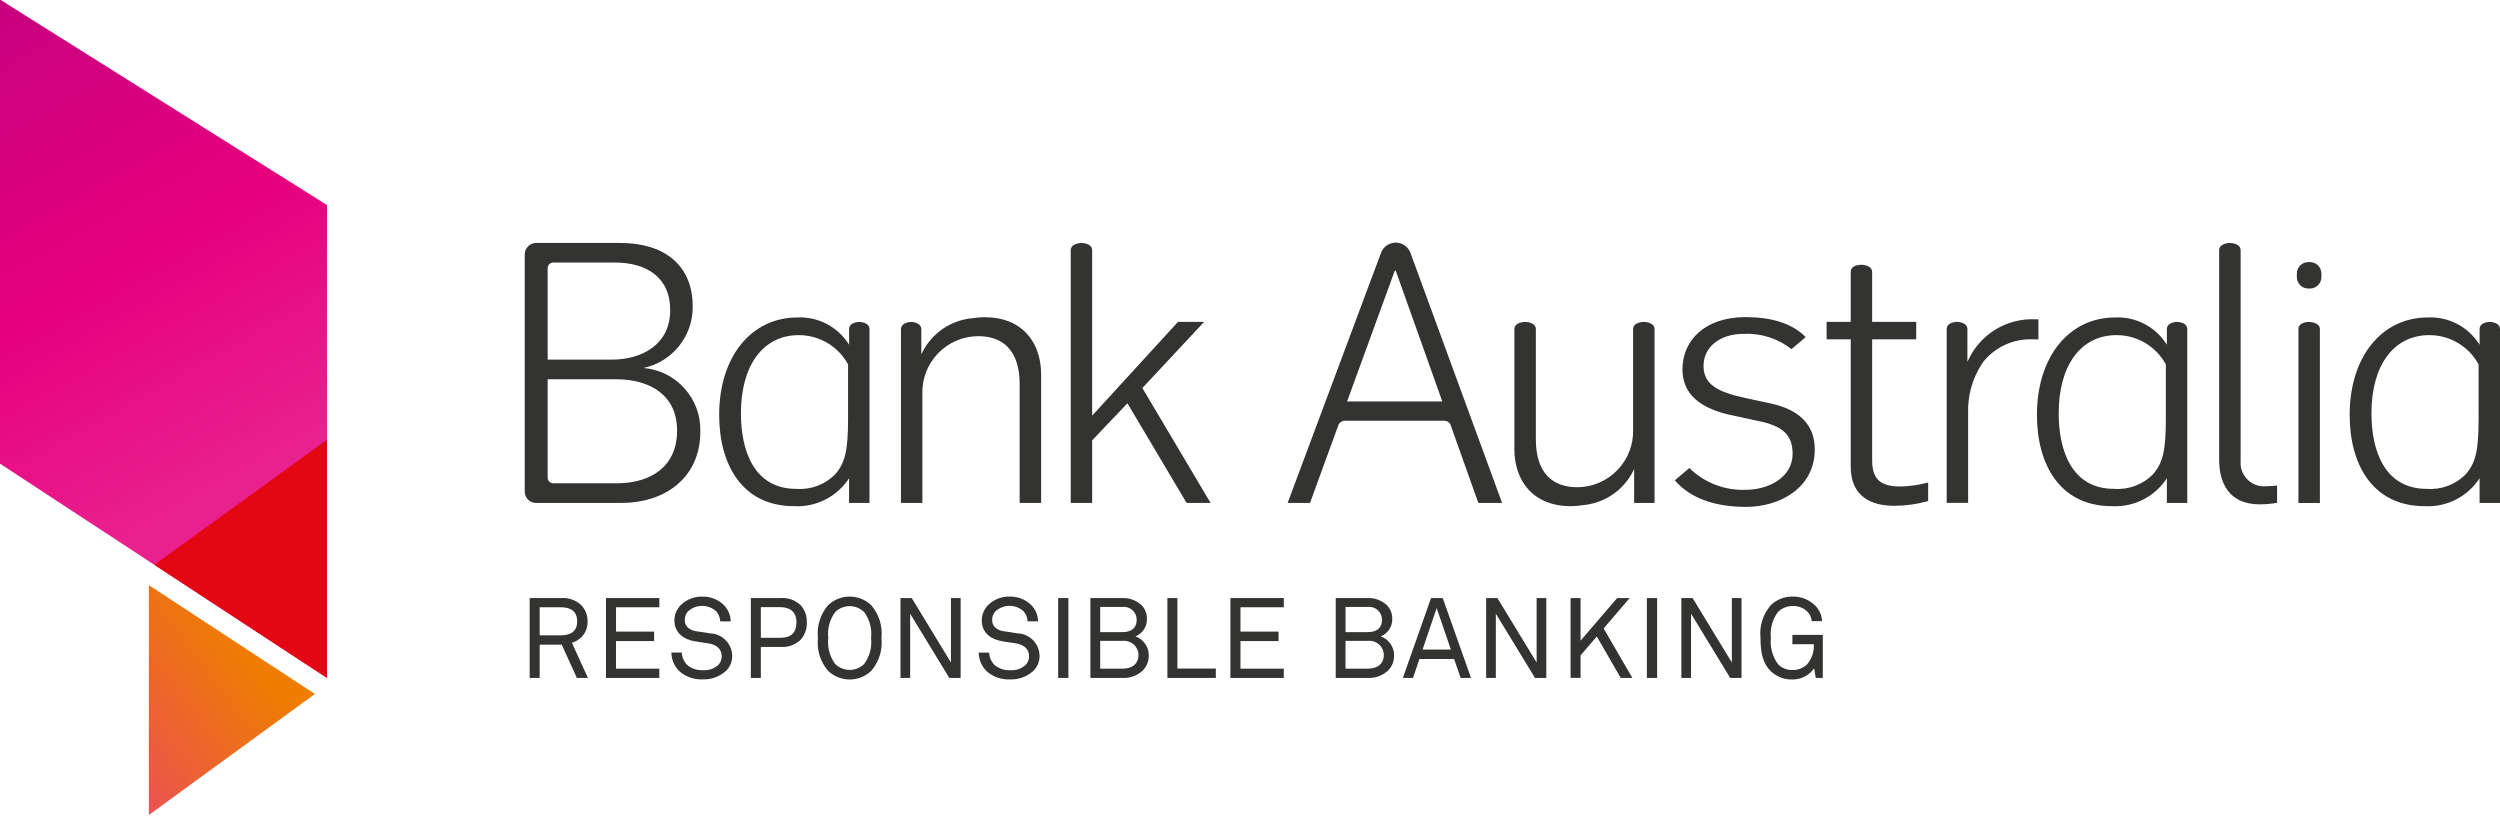
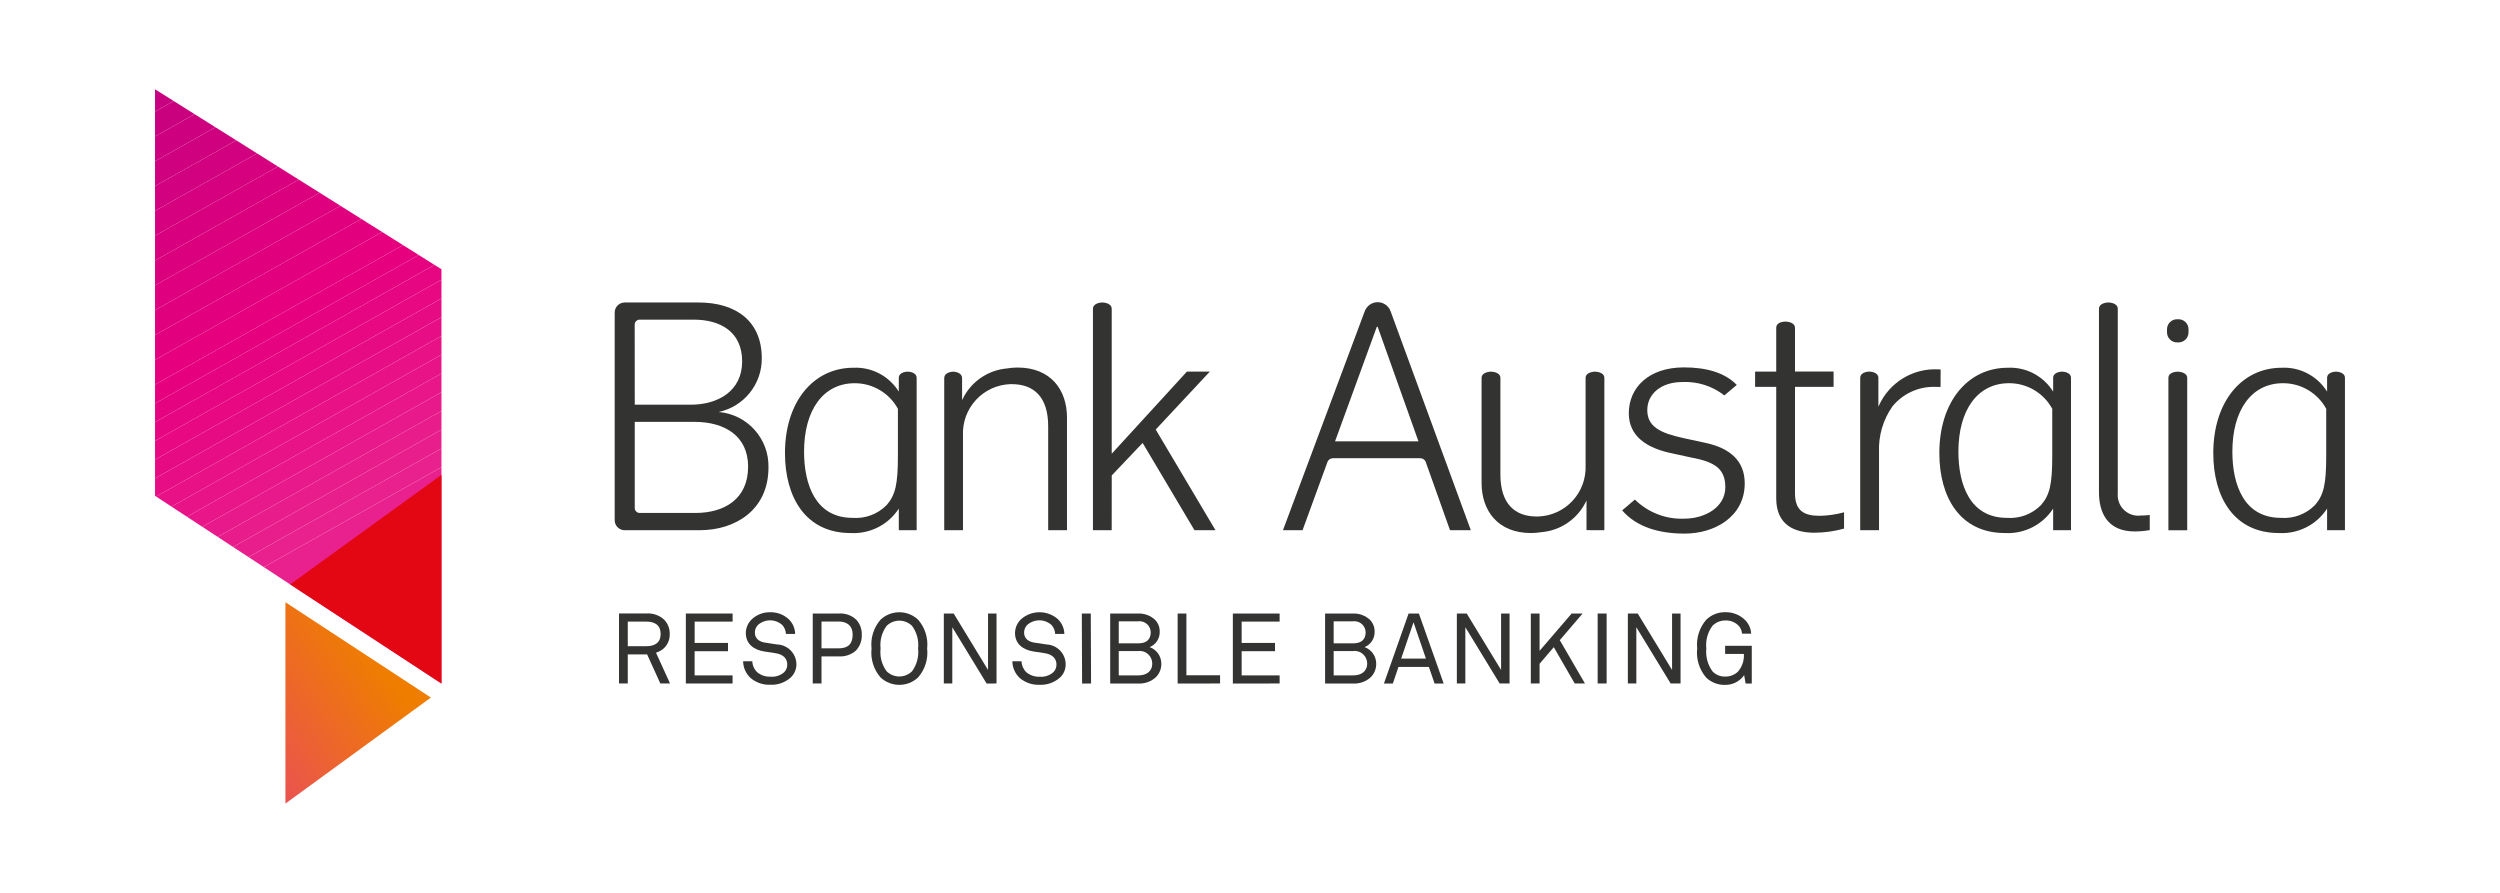
- <svg xmlns="http://www.w3.org/2000/svg" viewBox="0 0 300 100">
+ <svg xmlns="http://www.w3.org/2000/svg" viewBox="0 0 280 100">
  <defs>
-     <linearGradient id="a" x1="1308.729" y1="1457.145" x2="1259.109" y2="1492.063" gradientTransform="matrix(0, 1, -1, -0.141, 1487.416, -1046.509)" gradientUnits="userSpaceOnUse">
-       <stop offset="0" stop-color="#e9218e" />
-       <stop offset="0.45" stop-color="#e6007e" />
-       <stop offset="1" stop-color="#c7017f" />
-     </linearGradient>
-     <linearGradient id="b" x1="28.701" y1="25.898" x2="10.788" y2="12.682" gradientTransform="matrix(1, 0, 0, -1, 0, 102)" gradientUnits="userSpaceOnUse">
+     <clipPath id="a">
+       <path d="M49.443,30.158,17.363,10V55.532l32.08,21.024Z" style="fill:none" />
+     </clipPath>
+     <linearGradient id="b" x1="40.829" y1="677.74" x2="26.184" y2="666.934" gradientTransform="matrix(1, 0, 0, -1, 0, 750)" gradientUnits="userSpaceOnUse">
      <stop offset="0" stop-color="#ef7d00" />
      <stop offset="1" stop-color="#ea5153" />
    </linearGradient>
  </defs>
-   <path d="M39.238,24.606,0-.05V55.641L39.238,81.356Z" style="fill:url(#a)" />
-   <path d="M18.515,67.775,39.238,52.768V81.356Z" style="fill:#e30613" />
-   <path d="M17.863,70.219V97.8L37.788,83.278Z" style="fill:url(#b)" />
-   <path d="M137.084,46.562l8.187,13.79h-2.879l-7.1-11.958-4.232,4.451v7.507h-2.573V30.04c0-.879,1.286-.883,1.286-.883s1.286,0,1.286.883V49.879l10.3-11.256H144.5l-7.415,7.939ZM84.04,51.755c0,5.889-4.625,8.594-9.38,8.594H64.214a1.369,1.369,0,0,1-1.245-1.361V30.536a1.379,1.379,0,0,1,1.374-1.38h10.1c5.235,0,8.682,2.618,8.682,7.634a7.458,7.458,0,0,1-5.912,7.367A7.445,7.445,0,0,1,84.04,51.755Zm-18.323-8.6H73.4c3.664,0,7.024-1.833,7.024-5.934,0-4.013-2.924-5.715-6.63-5.715H66.378a.683.683,0,0,0-.66.634V43.16Zm15.531,8.508c0-4.275-3.273-6.152-7.33-6.152h-8.2V57.357a.684.684,0,0,0,.673.636h7.616C78.063,57.993,81.248,56.031,81.248,51.668Zm36.913-13.6a8.732,8.732,0,0,0-1.439.119,7.475,7.475,0,0,0-6.074,4.156l-.089.191V39.546c0-.915-1.223-.915-1.223-.915s-1.223,0-1.223.911V60.35h2.573V47.33a6.733,6.733,0,0,1,6.69-6.991c2.971,0,4.981,1.7,4.981,5.767V60.35h2.578V44.927C124.933,41.125,122.705,38.067,118.161,38.067ZM104.338,39.5V60.351h-2.45V57.393A7.383,7.383,0,0,1,95.3,60.74c-6.218,0-9-4.959-9-10.951,0-7.066,3.927-11.694,9.368-11.694a6.934,6.934,0,0,1,6.043,3l.181.269V39.5c0-.87,1.214-.87,1.214-.87S104.338,38.631,104.338,39.5Zm-2.571,4.223a6.719,6.719,0,0,0-5.917-3.507c-4.3,0-6.939,3.655-6.939,9.374,0,4.515,1.575,9.073,6.641,9.073a5.92,5.92,0,0,0,4.683-1.763c1.192-1.376,1.533-2.853,1.533-6.737ZM262.473,39.5V60.351h-2.45V57.393a7.383,7.383,0,0,1-6.59,3.347c-6.218,0-9-4.959-9-10.951,0-7.066,3.927-11.694,9.368-11.694a6.934,6.934,0,0,1,6.043,3l.181.269V39.5c0-.87,1.214-.87,1.214-.87S262.473,38.631,262.473,39.5ZM259.9,43.722a6.719,6.719,0,0,0-5.917-3.507c-4.3,0-6.939,3.655-6.939,9.374,0,4.515,1.575,9.073,6.641,9.073A5.92,5.92,0,0,0,258.37,56.9c1.192-1.376,1.533-2.853,1.533-6.737ZM300,39.5V60.351h-2.45V57.393a7.383,7.383,0,0,1-6.59,3.347c-6.218,0-9-4.959-9-10.951,0-7.066,3.927-11.694,9.368-11.694a6.934,6.934,0,0,1,6.043,3l.181.269V39.5c0-.87,1.214-.87,1.214-.87S300,38.631,300,39.5Zm-2.57,4.223a6.719,6.719,0,0,0-5.917-3.507c-4.3,0-6.939,3.655-6.939,9.374,0,4.515,1.575,9.073,6.641,9.073A5.92,5.92,0,0,0,295.9,56.9c1.192-1.376,1.533-2.853,1.533-6.737ZM224.659,55.287V40.717h5.287V38.622h-5.287V32.656h0c0-.883-1.283-.883-1.283-.883-.153,0-1.289,0-1.289.875v5.973h-2.894v2.095h2.894V55.985c0,3.665,2.53,4.711,5.235,4.711a15.242,15.242,0,0,0,4.057-.567V57.9a13.827,13.827,0,0,1-3.317.48C225.837,58.385,224.659,57.643,224.659,55.287ZM244.61,38.324l-.364-.007a8.432,8.432,0,0,0-8.07,4.93l-.087.172V39.505c0-.879-1.244-.883-1.244-.883s-1.244,0-1.244.883V60.348h2.575V49.623a10.179,10.179,0,0,1,1.815-6.2,7.249,7.249,0,0,1,5.774-2.708c.241,0,.532,0,.844.014V38.324Zm-75.358-7.985,11,30.013H177.4l-3.354-9.43a.819.819,0,0,0-.748-.433H161.392a.833.833,0,0,0-.755.444L157.2,60.352h-2.685l11.192-29.968h0a1.9,1.9,0,0,1,1.755-1.272h.06A1.885,1.885,0,0,1,169.252,30.339Zm3.825,17.837L167.5,32.514l-.07-.068-.069.068-5.711,15.662Zm39.506.263-3.228-.7c-3.185-.7-4.931-1.57-4.931-3.839,0-2.224,1.92-3.838,4.8-3.838a8.655,8.655,0,0,1,5.758,1.832l1.7-1.44c-1.657-1.7-4.187-2.4-7.241-2.4-4.8,0-7.549,2.748-7.549,6.283,0,3.054,2.314,4.8,6.152,5.541l2.4.523c3.011.567,4.67,1.4,4.67,4.057,0,2.792-2.837,4.319-5.629,4.319a9.107,9.107,0,0,1-6.762-2.618l-1.744,1.483c2,2.313,5.1,3.184,8.55,3.184,4.1,0,8.244-2.311,8.244-6.893,0-3.185-2.135-4.8-5.189-5.5Zm56.292,6.892v-25.3c0-.874-1.288-.878-1.288-.878s-1.282,0-1.288.878V55.157c0,2.705,1.091,5.366,4.887,5.366a12.953,12.953,0,0,0,2.065-.182V58.268a11.679,11.679,0,0,1-1.236.074A2.811,2.811,0,0,1,268.875,55.331Zm8.222-16.7s-1.286-.021-1.286.864l0,20.862h2.575V39.5C278.384,38.643,277.1,38.635,277.1,38.635Zm-1.475-5.365v-.455a1.372,1.372,0,0,1,1.384-1.36h.178a1.372,1.372,0,0,1,1.384,1.36v.455a1.372,1.372,0,0,1-1.384,1.36h-.178A1.372,1.372,0,0,1,275.622,33.27Zm-78.358,5.361s-1.292,0-1.292.868V51.477a6.733,6.733,0,0,1-6.69,6.991c-2.971,0-4.981-1.7-4.981-5.767V39.5c0-.868-1.29-.868-1.29-.868s-1.288,0-1.288.868V53.88c0,3.8,2.228,6.86,6.772,6.86a8.732,8.732,0,0,0,1.439-.119,7.475,7.475,0,0,0,6.074-4.156l.089-.191v4.075h2.447V39.5c0-.868-1.28-.868-1.28-.868Z" style="fill:#333332" />
-   <path d="M69.221,81.349,67.41,77.36H64.761v3.989h-1.2V71.765h3.757a3.231,3.231,0,0,1,2.434.852,2.715,2.715,0,0,1,.757,1.946,2.568,2.568,0,0,1-.73,1.892,2.744,2.744,0,0,1-1.151.676l1.921,4.218Zm-1.905-8.477H64.761v3.366h2.555c1.135,0,1.946-.458,1.946-1.676S68.451,72.872,67.316,72.872Zm5.4,8.477V71.765h6.407v1.108h-5.2v2.921h4.569v1.135H73.918v3.312h5.2v1.108Zm14.335-.785a3.909,3.909,0,0,1-2.717.96,3.956,3.956,0,0,1-2.744-.919,3.173,3.173,0,0,1-1.027-2.3h1.256a2.182,2.182,0,0,0,.676,1.515,2.7,2.7,0,0,0,1.838.6,2.517,2.517,0,0,0,1.784-.555,1.412,1.412,0,0,0,.488-1.121c0-.744-.474-1.366-1.609-1.542l-1.515-.229c-1.434-.216-2.555-1.014-2.555-2.542a2.645,2.645,0,0,1,.838-1.892,3.563,3.563,0,0,1,2.515-.946,3.6,3.6,0,0,1,2.488.919,2.873,2.873,0,0,1,.919,2.054H86.428a2,2,0,0,0-.472-1.2,2.5,2.5,0,0,0-3.393,0,1.519,1.519,0,0,0-.391,1.04c0,.865.715,1.256,1.431,1.353.542.067,1.067.162,1.6.243a2.745,2.745,0,0,1,2.663,2.717,2.489,2.489,0,0,1-.811,1.85Zm8.969-3.73a3.209,3.209,0,0,1-2.351.8H91.3v3.717H90.1V71.765h3.555a3.157,3.157,0,0,1,2.432.865,2.918,2.918,0,0,1,.73,2.027A2.966,2.966,0,0,1,96.02,76.834Zm-2.391-3.976H91.3v3.676h2.339c1.283,0,1.933-.593,1.933-1.879C95.575,73.44,94.817,72.858,93.629,72.858Zm10.914,7.652a3.759,3.759,0,0,1-5.164,0,5.184,5.184,0,0,1-1.229-3.948,5.18,5.18,0,0,1,1.229-3.946,3.759,3.759,0,0,1,5.164,0,5.183,5.183,0,0,1,1.231,3.946A5.176,5.176,0,0,1,104.543,80.51Zm-.838-7.056a2.48,2.48,0,0,0-3.488,0,4.426,4.426,0,0,0-.825,3.108,4.424,4.424,0,0,0,.825,3.11,2.48,2.48,0,0,0,3.488,0,4.429,4.429,0,0,0,.825-3.11A4.421,4.421,0,0,0,103.705,73.454Zm10.214,7.9-4.7-7.706v7.706h-1.162V71.765h1.351l4.706,7.733V71.765h1.162v9.584Zm10.011-.785a3.909,3.909,0,0,1-2.717.96,3.956,3.956,0,0,1-2.744-.919,3.173,3.173,0,0,1-1.027-2.3H118.7a2.182,2.182,0,0,0,.676,1.515,2.7,2.7,0,0,0,1.838.6A2.517,2.517,0,0,0,123,79.862a1.412,1.412,0,0,0,.488-1.121c0-.744-.474-1.366-1.609-1.542l-1.515-.229c-1.434-.216-2.555-1.014-2.555-2.542a2.637,2.637,0,0,1,.838-1.892,3.563,3.563,0,0,1,2.515-.946,3.6,3.6,0,0,1,2.488.919,2.873,2.873,0,0,1,.919,2.054h-1.258a2,2,0,0,0-.472-1.2,2.5,2.5,0,0,0-3.393,0,1.519,1.519,0,0,0-.391,1.04c0,.865.715,1.256,1.431,1.353.542.067,1.067.162,1.6.243a2.745,2.745,0,0,1,2.663,2.717,2.482,2.482,0,0,1-.811,1.85Zm3.05.785V71.765h1.229v9.584Zm10.139-.879a3.314,3.314,0,0,1-2.407.879h-3.865V71.765h3.825a3.215,3.215,0,0,1,2.339.879,2.247,2.247,0,0,1,.62,1.6,2.188,2.188,0,0,1-1.378,2.121,2.413,2.413,0,0,1,1.6,2.312,2.549,2.549,0,0,1-.73,1.8Zm-2.447-7.639h-2.649v3.016h2.69c1,0,1.69-.447,1.69-1.515A1.544,1.544,0,0,0,134.672,72.831Zm.068,4.07h-2.717V80.24h2.69c1.054,0,1.906-.515,1.906-1.649a1.724,1.724,0,0,0-1.879-1.69Zm5.348,4.448V71.765h1.2v8.463H145.9v1.121Zm7.562,0V71.765h6.407v1.108h-5.2v2.921h4.569v1.135h-4.569v3.312h5.2v1.108Zm18.908-.879a3.314,3.314,0,0,1-2.407.879h-3.865V71.765h3.825a3.215,3.215,0,0,1,2.339.879,2.247,2.247,0,0,1,.62,1.6,2.188,2.188,0,0,1-1.378,2.121,2.413,2.413,0,0,1,1.6,2.312,2.549,2.549,0,0,1-.73,1.8Zm-2.447-7.639h-2.649v3.016h2.69c1,0,1.69-.447,1.69-1.515A1.544,1.544,0,0,0,164.111,72.831Zm.067,4.07h-2.717V80.24h2.69c1.054,0,1.906-.515,1.906-1.649a1.723,1.723,0,0,0-1.879-1.69Zm11.1,4.448-.784-2.272h-4.164l-.769,2.272h-1.218l3.38-9.584h1.407l3.393,9.584ZM172.4,72.966l-1.69,4.975h3.393ZM184.2,81.349l-4.7-7.706v7.706h-1.162V71.765h1.351l4.706,7.733V71.765h1.162v9.584Zm10.283,0-2.867-4.975-1.946,2.272v2.7h-1.2V71.765h1.2v5.11l4.393-5.11h1.5l-3.124,3.65,3.447,5.935h-1.4Zm3.142,0V71.765h1.229v9.584Zm10,0-4.7-7.706v7.706h-1.162V71.765h1.351l4.706,7.733V71.765h1.162v9.584Zm10.267,0-.2-1.148a3.114,3.114,0,0,1-2.609,1.337,3.631,3.631,0,0,1-2.582-.987c-.973-.946-1.243-2.272-1.243-3.989a5.184,5.184,0,0,1,1.243-3.946,3.674,3.674,0,0,1,2.582-1.027,3.736,3.736,0,0,1,2.744,1.081,2.871,2.871,0,0,1,.825,1.865H217.4a1.8,1.8,0,0,0-.434-1.054,2.352,2.352,0,0,0-1.879-.757,2.433,2.433,0,0,0-1.744.73,4.435,4.435,0,0,0-.838,3.108,4.549,4.549,0,0,0,.865,3.151,2.332,2.332,0,0,0,1.717.69,2.447,2.447,0,0,0,1.744-.663,3.343,3.343,0,0,0,.825-2.434h-2.569V76.185h3.65v5.164Z" style="fill:#333332" />
+   <g style="clip-path:url(#a)">
+     <polygon points="28.598 76.556 22.714 67.364 49.443 52.323 49.443 76.556 28.598 76.556" style="fill:#e9218e" />
+     <polygon points="22.714 67.364 21.725 65.821 49.443 50.224 49.443 52.323 22.714 67.364" style="fill:#e9218e" />
+     <polygon points="21.725 65.821 20.737 64.277 49.443 48.124 49.443 50.224 21.725 65.821" style="fill:#e91e8d" />
+     <polygon points="20.737 64.277 19.749 62.734 49.443 46.024 49.443 48.124 20.737 64.277" style="fill:#e91c8b" />
+     <polygon points="19.749 62.734 18.761 61.19 49.443 43.925 49.443 46.024 19.749 62.734" style="fill:#e8198a" />
+     <polygon points="18.761 61.19 17.773 59.646 49.443 41.825 49.443 43.925 18.761 61.19" style="fill:#e81689" />
+     <polygon points="17.773 59.646 17.363 59.007 17.363 57.777 49.443 39.725 49.443 41.825 17.773 59.646" style="fill:#e81387" />
+     <polygon points="17.363 55.677 49.443 37.626 49.443 39.725 17.363 57.777 17.363 55.677" style="fill:#e81186" />
+     <polygon points="17.363 53.578 49.443 35.526 49.443 37.626 17.363 55.677 17.363 53.578" style="fill:#e70e85" />
+     <polygon points="17.363 51.478 49.443 33.426 49.443 35.526 17.363 53.578 17.363 51.478" style="fill:#e70b83" />
+     <polygon points="17.363 49.378 49.443 31.326 49.443 33.426 17.363 51.478 17.363 49.378" style="fill:#e70882" />
+     <polygon points="17.363 47.279 49.443 29.227 49.443 31.326 17.363 49.378 17.363 47.279" style="fill:#e70681" />
+     <polygon points="17.363 45.179 49.443 27.127 49.443 29.227 17.363 47.279 17.363 45.179" style="fill:#e6037f" />
+     <polygon points="17.363 43.079 48.664 25.466 49.443 26.683 49.443 27.127 17.363 45.179 17.363 43.079" style="fill:#e6007e" />
+     <polygon points="17.363 40.299 47.356 23.422 48.664 25.466 17.363 43.079 17.363 40.299" style="fill:#e6007e" />
+     <polygon points="17.363 37.519 46.047 21.378 47.356 23.422 17.363 40.299 17.363 37.519" style="fill:#e3007e" />
+     <polygon points="17.363 34.739 44.739 19.334 46.047 21.378 17.363 37.519 17.363 34.739" style="fill:#e0007e" />
+     <polygon points="17.363 31.959 43.43 17.29 44.739 19.334 17.363 34.739 17.363 31.959" style="fill:#de007e" />
+     <polygon points="17.363 29.178 42.122 15.246 43.43 17.29 17.363 31.959 17.363 29.178" style="fill:#db007e" />
+     <polygon points="17.363 26.398 40.814 13.203 42.122 15.246 17.363 29.178 17.363 26.398" style="fill:#d8007e" />
+     <polygon points="17.363 23.618 39.505 11.159 40.814 13.203 17.363 26.398 17.363 23.618" style="fill:#d5017f" />
+     <polygon points="17.363 20.838 36.624 10 38.763 10 39.505 11.159 17.363 23.618 17.363 20.838" style="fill:#d2017f" />
+     <polygon points="17.363 18.058 31.683 10 36.624 10 17.363 20.838 17.363 18.058" style="fill:#cf017f" />
+     <polygon points="17.363 15.278 26.742 10 31.683 10 17.363 18.058 17.363 15.278" style="fill:#cd017f" />
+     <polygon points="17.363 12.497 21.802 10 26.742 10 17.363 15.278 17.363 12.497" style="fill:#ca017f" />
+     <polygon points="21.802 10 17.363 12.497 17.363 10 21.802 10" style="fill:#c7017f" />
+   </g>
+   <path d="M32.5,65.452,49.443,53.183V76.556Z" style="fill:#e30613" />
+   <path d="M31.968,67.45V90l16.29-11.873Z" style="fill:url(#b)" />
+   <path d="M113.969,41.164v0a7.124,7.124,0,0,0-1.176.1,6.109,6.109,0,0,0-4.966,3.4l-.073.157V42.376c0-.748-1-.748-1-.748s-1,0-1,.745V59.382h2.1V48.737a5.5,5.5,0,0,1,5.288-5.712h.181c2.429,0,4.073,1.39,4.073,4.715V59.382h2.107V46.772C119.507,43.665,117.684,41.164,113.969,41.164Z" style="fill:#333332" />
+   <path d="M243.914,41.628l0,0s-1.052-.017-1.052.706V59.387h2.106V42.335C244.966,41.635,243.914,41.628,243.914,41.628Z" style="fill:#333332" />
+   <path d="M201.04,55.242V43.33h4.322V41.613H201.04V36.74c0-.722-1.049-.722-1.049-.722-.126,0-1.054,0-1.054.715v4.884h-2.366v1.712h2.366V55.813c0,3,2.068,3.852,4.28,3.852a12.487,12.487,0,0,0,3.317-.464V57.379a11.307,11.307,0,0,1-2.712.392C202,57.775,201.04,57.169,201.04,55.242Z" style="fill:#333332" />
+   <path d="M100.665,56.964v2.418h2V42.335c0-.71-1.007-.711-1.007-.711s-.993,0-.993.711v1.524l-.148-.22a5.669,5.669,0,0,0-4.941-2.452c-4.448,0-7.659,3.783-7.659,9.56,0,4.9,2.275,8.954,7.359,8.954A6.038,6.038,0,0,0,100.665,56.964Zm-10.61-6.379c0-4.676,2.158-7.664,5.673-7.664a5.493,5.493,0,0,1,4.838,2.867v5.265c0,3.176-.279,4.383-1.254,5.508A4.838,4.838,0,0,1,95.484,58C91.343,58,90.055,54.276,90.055,50.585Z" style="fill:#333332" />
+   <path d="M124.515,53.25l3.46-3.643,5.805,9.776h2.354L129.44,48.109h0l6.062-6.491h-2.568l-8.421,9.2V34.6c0-.722-1.051-.722-1.051-.722s-1.052,0-1.052.722V59.382h2.1Z" style="fill:#333332" />
+   <path d="M230.947,41.624s-.993,0-.993.711v1.524l-.148-.22a5.669,5.669,0,0,0-4.941-2.452c-4.448,0-7.659,3.783-7.659,9.56,0,4.9,2.275,8.954,7.358,8.954a6.037,6.037,0,0,0,5.388-2.737v2.418h2V42.335C231.955,41.625,230.947,41.624,230.947,41.624ZM228.6,56.561A4.842,4.842,0,0,1,224.771,58c-4.142,0-5.43-3.727-5.43-7.418,0-4.676,2.158-7.664,5.673-7.664a5.493,5.493,0,0,1,4.838,2.867l0,5.266C229.854,54.229,229.575,55.436,228.6,56.561Z" style="fill:#333332" />
+   <path d="M237.2,55.734a2.242,2.242,0,0,1-.009-.456V34.594c0-.715-1.054-.718-1.054-.718s-1.048,0-1.053.718V55.136c0,2.207.892,4.387,4,4.387a10.5,10.5,0,0,0,1.688-.149V57.68a9.471,9.471,0,0,1-1.01.06A2.3,2.3,0,0,1,237.2,55.734Z" style="fill:#333332" />
+   <path d="M217.35,41.374h0l-.3-.006a6.893,6.893,0,0,0-6.6,4.031l-.071.14v-3.2c0-.718-1.018-.722-1.018-.722s-1.017,0-1.017.722V59.382h2.106v-8.77a8.325,8.325,0,0,1,1.483-5.069,5.927,5.927,0,0,1,4.721-2.214c.2,0,.435,0,.69.011Z" style="fill:#333332" />
+   <path d="M155.74,34.845a1.54,1.54,0,0,0-1.414-1h-.049a1.552,1.552,0,0,0-1.435,1.04l-9.151,24.5h2.195l2.811-7.7a.678.678,0,0,1,.617-.363h9.734a.668.668,0,0,1,.611.354l2.743,7.709h2.331Zm-6.215,14.584,4.669-12.8.056-.056.058.056,4.559,12.8Z" style="fill:#333332" />
+   <path d="M78.4,59.381c3.887,0,7.669-2.212,7.669-7.026a6.087,6.087,0,0,0-5.582-6.212,6.1,6.1,0,0,0,4.833-6.023c0-4.1-2.818-6.242-7.1-6.242H69.969a1.128,1.128,0,0,0-1.124,1.128V58.268a1.121,1.121,0,0,0,1.018,1.113Zm5.386-7.1v0c0,3.567-2.6,5.171-5.92,5.171H71.643a.559.559,0,0,1-.55-.52V47.25h6.7C81.114,47.25,83.79,48.784,83.79,52.279Zm-12.7-15.961a.558.558,0,0,1,.54-.519H77.7c3.03,0,5.42,1.392,5.42,4.673,0,3.353-2.747,4.851-5.742,4.851H71.093Z" style="fill:#333332" />
+   <path d="M261.628,41.624s-.993,0-.993.711v1.524l-.148-.22a5.668,5.668,0,0,0-4.94-2.452c-4.449,0-7.659,3.783-7.659,9.56,0,4.9,2.274,8.954,7.358,8.954a6.039,6.039,0,0,0,5.388-2.737v2.418h2V42.335C262.637,41.625,261.628,41.624,261.628,41.624Zm-2.343,14.937A4.84,4.84,0,0,1,255.454,58c-4.142,0-5.429-3.726-5.429-7.417,0-4.676,2.157-7.664,5.673-7.664a5.494,5.494,0,0,1,4.838,2.867l0,5.265C260.538,54.229,260.259,55.436,259.285,56.561Z" style="fill:#333332" />
+   <path d="M243.983,35.755h-.146a1.121,1.121,0,0,0-1.131,1.111v.376a1.121,1.121,0,0,0,1.131,1.108h.146a1.121,1.121,0,0,0,1.131-1.112v-.372h0A1.121,1.121,0,0,0,243.983,35.755Z" style="fill:#333332" />
+   <path d="M195.41,54.135c0-2.6-1.746-3.924-4.243-4.5v0l-2.64-.572c-2.6-.572-4.031-1.283-4.031-3.138,0-1.819,1.57-3.138,3.924-3.138a7.077,7.077,0,0,1,4.708,1.5l1.39-1.177c-1.355-1.39-3.424-1.962-5.92-1.962-3.925,0-6.172,2.247-6.172,5.137,0,2.5,1.892,3.924,5.03,4.53l1.962.428c2.461.463,3.818,1.144,3.818,3.317,0,2.282-2.32,3.531-4.6,3.531a7.449,7.449,0,0,1-5.529-2.141l-1.426,1.213c1.635,1.891,4.17,2.6,6.991,2.6C192.022,59.771,195.41,57.881,195.41,54.135Z" style="fill:#333332" />
+   <path d="M179.688,59.382V42.335c0-.709-1.046-.709-1.046-.709v0s-1.056,0-1.056.71v9.8a5.5,5.5,0,0,1-5.289,5.712h0c-.06,0-.12,0-.18,0-2.429,0-4.072-1.39-4.072-4.715V42.335c0-.709-1.055-.709-1.055-.709s-1.053,0-1.053.709V54.092c0,3.107,1.822,5.609,5.537,5.609a7.243,7.243,0,0,0,1.176-.1,6.11,6.11,0,0,0,4.966-3.4l.073-.156v3.333Z" style="fill:#333332" />
+   <path d="M93.934,68.714H91.027v7.837h.981V73.514h1.937a2.625,2.625,0,0,0,1.922-.655h0a2.427,2.427,0,0,0,.652-1.78,2.388,2.388,0,0,0-.6-1.657A2.58,2.58,0,0,0,93.934,68.714Zm-.014,3.9H92.008V69.609h1.9c.972,0,1.591.476,1.589,1.47C95.5,72.129,94.969,72.614,93.92,72.614Z" style="fill:#333332" />
+   <path d="M87.023,72.178c-.435-.066-.865-.143-1.308-.2-.585-.08-1.17-.4-1.17-1.106a1.247,1.247,0,0,1,.32-.851,2.045,2.045,0,0,1,2.774,0,1.642,1.642,0,0,1,.386.981h1.032a2.343,2.343,0,0,0-.751-1.679,2.94,2.94,0,0,0-2.034-.751,2.911,2.911,0,0,0-2.056.773,2.163,2.163,0,0,0-.685,1.547c0,1.249.916,1.9,2.089,2.078l1.238.187c.928.144,1.316.653,1.316,1.261a1.156,1.156,0,0,1-.4.917,2.054,2.054,0,0,1-1.459.453,2.21,2.21,0,0,1-1.5-.49,1.784,1.784,0,0,1-.556-1.238H83.23a2.591,2.591,0,0,0,.84,1.881,3.236,3.236,0,0,0,2.243.751,3.194,3.194,0,0,0,2.221-.785l0,0A2.035,2.035,0,0,0,89.2,74.4,2.245,2.245,0,0,0,87.023,72.178Z" style="fill:#333332" />
+   <path d="M102.835,69.411a3.075,3.075,0,0,0-4.222,0,4.231,4.231,0,0,0-1,3.226,4.235,4.235,0,0,0,1,3.228,3.075,3.075,0,0,0,4.222,0h0a4.234,4.234,0,0,0,1.007-3.227A4.233,4.233,0,0,0,102.835,69.411Zm-.685,5.769a2.027,2.027,0,0,1-2.851,0,3.615,3.615,0,0,1-.675-2.543A3.615,3.615,0,0,1,99.3,70.1a2.027,2.027,0,0,1,2.851,0v0a3.614,3.614,0,0,1,.675,2.545A3.62,3.62,0,0,1,102.15,75.18Z" style="fill:#333332" />
+   <polygon points="76.814 76.551 82.048 76.551 82.048 75.644 77.797 75.644 77.797 72.936 81.537 72.936 81.537 72.008 77.801 72.008 77.801 69.62 82.052 69.62 82.052 68.714 76.814 68.714 76.814 76.551" style="fill:#333332" />
+   <path d="M74.413,72.549A2.1,2.1,0,0,0,75.01,71a2.221,2.221,0,0,0-.619-1.591,2.644,2.644,0,0,0-1.99-.7H69.329v7.837h.982V73.289h2.165l1.481,3.262h1.086L73.472,73.1A2.231,2.231,0,0,0,74.413,72.549ZM72.4,72.372H70.311V69.62H72.4c.928,0,1.591.387,1.591,1.383S73.327,72.372,72.4,72.372Z" style="fill:#333332" />
+   <path d="M152.829,72.475a1.787,1.787,0,0,0,1.127-1.734,1.837,1.837,0,0,0-.507-1.308,2.635,2.635,0,0,0-1.912-.719H148.41v7.841h3.16a2.706,2.706,0,0,0,1.967-.719h0a2.084,2.084,0,0,0,.6-1.472A1.972,1.972,0,0,0,152.829,72.475Zm-3.458-2.884h2.166v-.007c.044-.005.088-.008.131-.009a1.263,1.263,0,0,1,1.284,1.241c0,.873-.564,1.238-1.382,1.238h-2.2Zm2.2,6.052h-2.2V72.918h2.222v-.007a.628.628,0,0,1,.106-.006h0a1.408,1.408,0,0,1,1.427,1.39C153.128,75.222,152.431,75.643,151.57,75.643Z" style="fill:#333332" />
+   <path d="M157.76,68.719,155,76.555h1l.628-1.858h3.405l.641,1.858h1.018l-2.774-7.836Zm-.828,5.045,1.382-4.068,1.39,4.068Z" style="fill:#333332" />
+   <polygon points="187.272 75.037 183.425 68.714 182.32 68.714 182.32 76.551 183.27 76.551 183.27 70.251 187.113 76.551 188.222 76.551 188.222 68.714 187.272 68.714 187.272 75.037" style="fill:#333332" />
+   <rect x="178.937" y="68.714" width="1.005" height="7.836" style="fill:#333332" />
+   <path d="M193.214,73.244h2.1a2.74,2.74,0,0,1-.674,1.99,2,2,0,0,1-1.426.542,1.911,1.911,0,0,1-1.4-.564,3.717,3.717,0,0,1-.707-2.577,3.624,3.624,0,0,1,.685-2.541,1.985,1.985,0,0,1,1.426-.6,1.922,1.922,0,0,1,1.536.619,1.474,1.474,0,0,1,.355.861h1.023a2.349,2.349,0,0,0-.675-1.525,3.055,3.055,0,0,0-2.243-.883,3,3,0,0,0-2.111.839,4.241,4.241,0,0,0-1.017,3.226A4.261,4.261,0,0,0,191.1,75.9a2.966,2.966,0,0,0,2.111.808,2.549,2.549,0,0,0,2.134-1.093l.163.939h.691V72.328h-2.984Z" style="fill:#333332" />
+   <polygon points="110.66 75.037 106.813 68.714 105.708 68.714 105.708 76.551 106.658 76.551 106.658 70.255 110.501 76.555 111.61 76.551 111.61 68.714 110.66 68.714 110.66 75.037" style="fill:#333332" />
+   <polygon points="168.121 75.037 164.273 68.714 163.168 68.714 163.168 76.551 164.119 76.551 164.119 70.251 167.961 76.551 169.071 76.551 169.071 68.714 168.121 68.714 168.121 75.037" style="fill:#333332" />
+   <polygon points="177.251 68.714 176.025 68.714 172.433 72.892 172.433 68.714 171.452 68.714 171.452 76.551 172.433 76.551 172.433 74.343 174.024 72.483 176.368 76.551 176.371 76.551 177.515 76.551 174.697 71.698 177.251 68.714" style="fill:#333332" />
+   <rect x="121.179" y="68.714" width="1.005" height="7.839" transform="translate(-0.295 0.496) rotate(-0.233)" style="fill:#333332" />
+   <polygon points="138.079 76.555 143.317 76.551 143.317 75.644 139.065 75.644 139.065 72.936 142.801 72.936 142.801 72.008 139.065 72.008 139.065 69.62 143.317 69.62 143.317 68.714 138.079 68.714 138.079 76.555" style="fill:#333332" />
+   <path d="M117.178,72.176c-.436-.066-.865-.144-1.308-.2-.585-.079-1.17-.4-1.17-1.106a1.235,1.235,0,0,1,.32-.85,2.043,2.043,0,0,1,2.774,0,1.646,1.646,0,0,1,.386.981h1.028a2.345,2.345,0,0,0-.751-1.679,3.124,3.124,0,0,0-4.091.022,2.162,2.162,0,0,0-.685,1.547c0,1.249.917,1.9,2.089,2.078l1.239.187c.928.144,1.315.653,1.315,1.261a1.154,1.154,0,0,1-.4.916,2.055,2.055,0,0,1-1.46.461,2.21,2.21,0,0,1-1.5-.49,1.784,1.784,0,0,1-.552-1.239h-1.029a2.6,2.6,0,0,0,.84,1.881,3.237,3.237,0,0,0,2.243.751,3.2,3.2,0,0,0,2.222-.785l.006,0a2.026,2.026,0,0,0,.663-1.513A2.243,2.243,0,0,0,117.178,72.176Z" style="fill:#333332" />
+   <path d="M128.761,72.475a1.787,1.787,0,0,0,1.126-1.734,1.833,1.833,0,0,0-.507-1.308,2.635,2.635,0,0,0-1.912-.719h-3.127v7.841h3.16a2.708,2.708,0,0,0,1.968-.719h0a2.084,2.084,0,0,0,.6-1.472A1.973,1.973,0,0,0,128.761,72.475ZM125.3,69.591h2.166v-.007q.066-.008.132-.009a1.262,1.262,0,0,1,1.283,1.241c0,.873-.564,1.238-1.381,1.238h-2.2Zm2.2,6.052h-2.2V72.918h2.222v-.007a.605.605,0,0,1,.1-.006h0a1.41,1.41,0,0,1,1.429,1.39C129.06,75.222,128.363,75.643,127.5,75.643Z" style="fill:#333332" />
+   <polygon points="132.877 68.714 131.896 68.714 131.896 76.555 136.648 76.551 136.648 75.633 132.877 75.633 132.877 68.714" style="fill:#333332" />
</svg>
